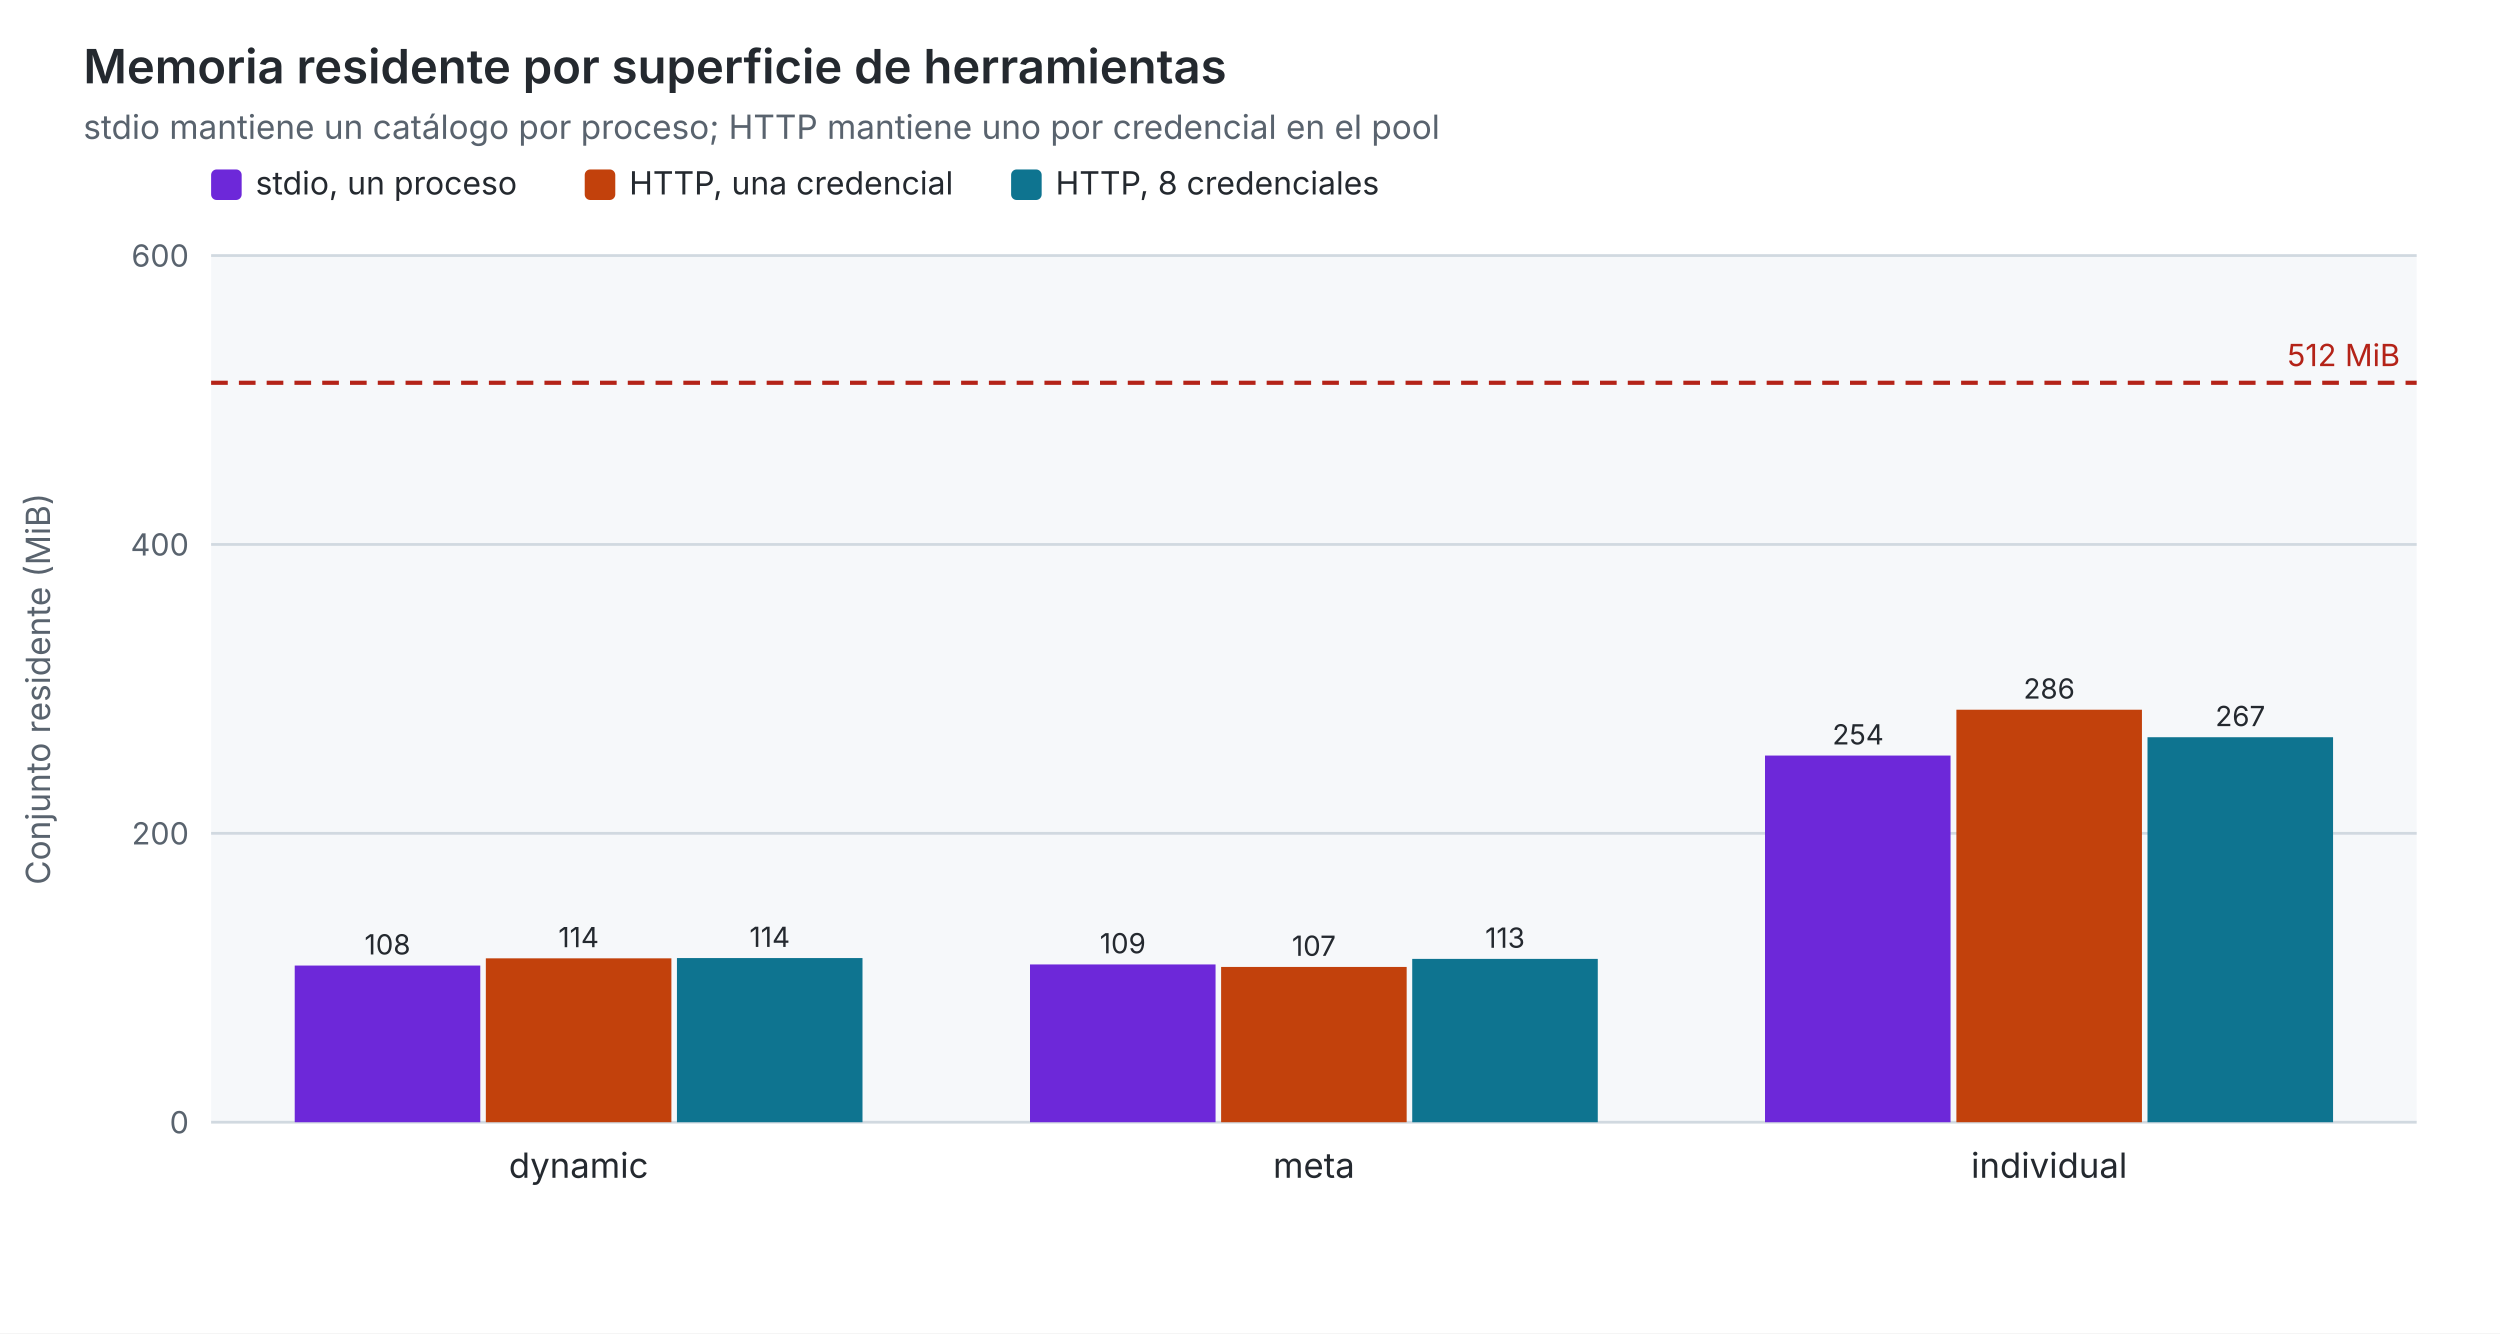
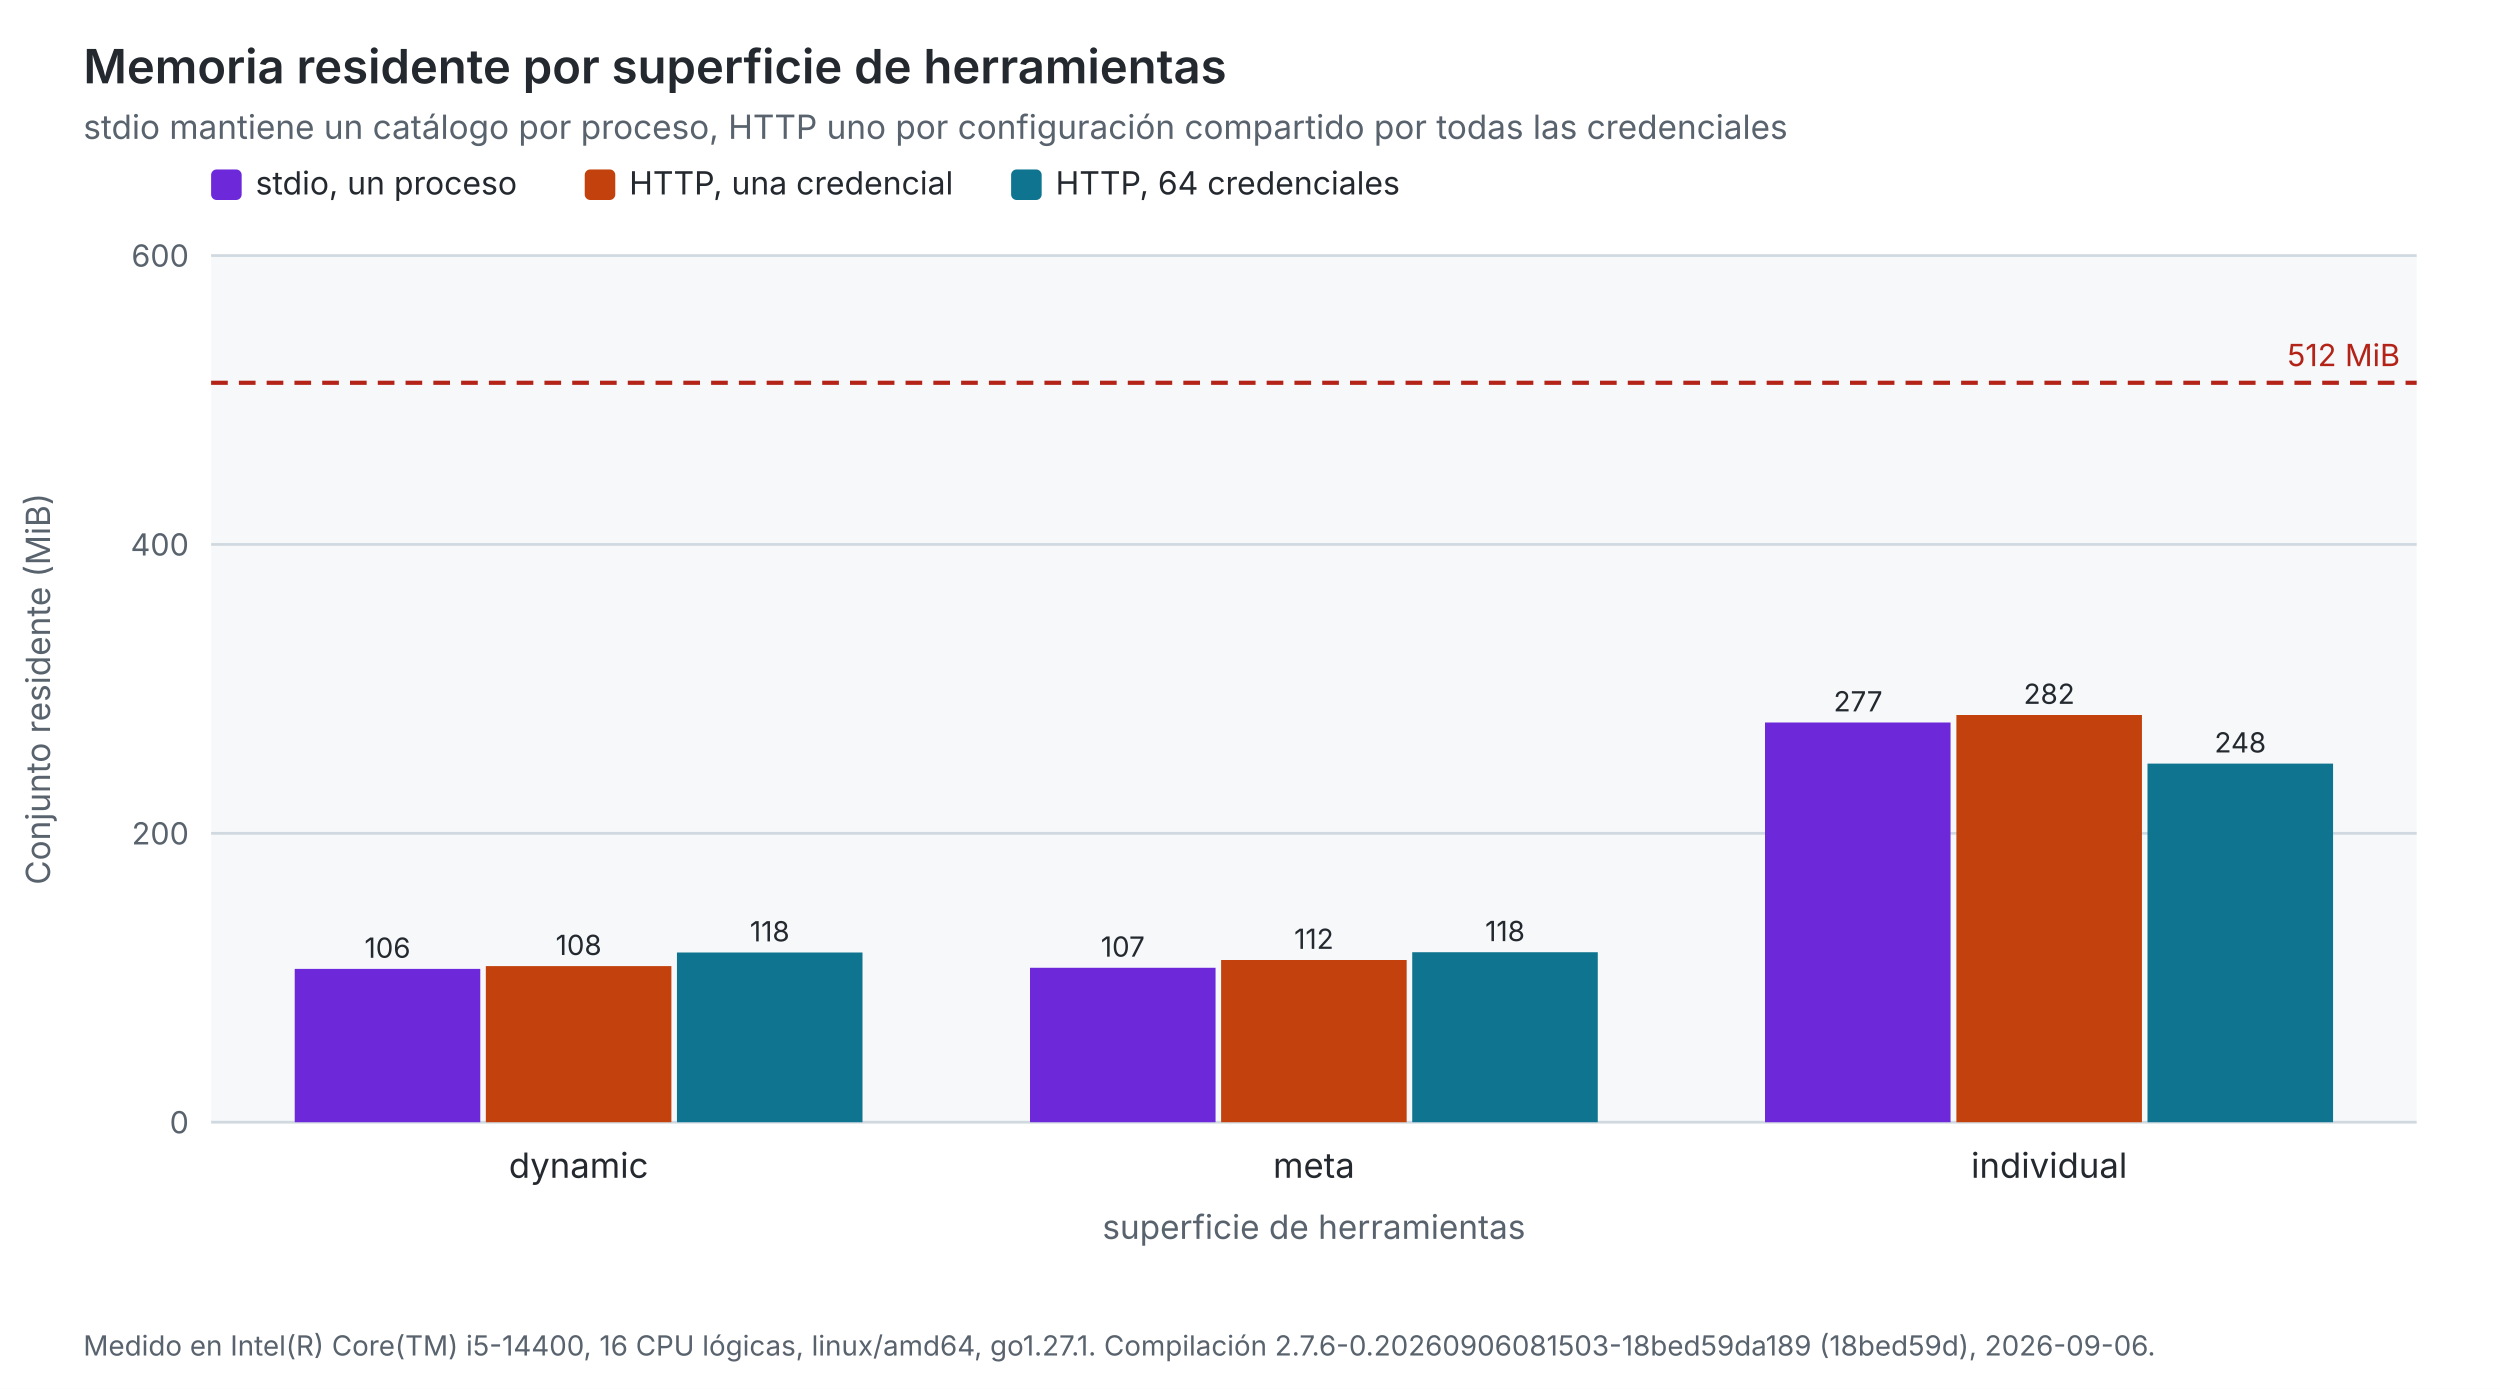
- <svg xmlns="http://www.w3.org/2000/svg" viewBox="0 0 900 480" width="900" height="480" role="img" aria-label="Memoria residente por superficie de herramientas. stdio mantiene un catálogo por proceso; HTTP mantiene uno por credencial en el pool">
-   <rect width="900" height="480" fill="#ffffff" />
+ <svg xmlns="http://www.w3.org/2000/svg" viewBox="0 0 900 500" width="900" height="500" role="img" aria-label="Memoria residente por superficie de herramientas. stdio mantiene un catálogo por proceso, HTTP uno por configuración compartido por todas las credenciales. Medido en Intel(R) Core(TM) i5-14400, 16 CPU lógicas, linux/amd64, go1.27.1. Compilación 2.7.6-0.20260906081503-18bed59da189 (18bed59d), 2026-09-06.">
+   <rect width="900" height="500" fill="#ffffff" />
  <text x="30" y="30" font-family="ui-sans-serif,system-ui,-apple-system,Segoe UI,sans-serif" font-size="17" font-weight="600" fill="#24292f">Memoria residente por superficie de herramientas</text>
-   <text x="30" y="50" font-family="ui-sans-serif,system-ui,-apple-system,Segoe UI,sans-serif" font-size="12" fill="#59636e">stdio mantiene un catálogo por proceso; HTTP mantiene uno por credencial en el pool</text>
+   <text x="30" y="50" font-family="ui-sans-serif,system-ui,-apple-system,Segoe UI,sans-serif" font-size="12" fill="#59636e">stdio mantiene un catálogo por proceso, HTTP uno por configuración compartido por todas las credenciales</text>
  <rect x="76" y="92" width="794" height="312" fill="#f6f8fa" />
  <rect x="76.0" y="61.0" width="11" height="11" rx="2" fill="#6d28d9" />
  <text x="92.0" y="70.0" font-family="ui-sans-serif,system-ui,-apple-system,Segoe UI,sans-serif" font-size="11.5" fill="#24292f">stdio, un proceso</text>
  <rect x="210.5" y="61.0" width="11" height="11" rx="2" fill="#c2410c" />
  <text x="226.5" y="70.0" font-family="ui-sans-serif,system-ui,-apple-system,Segoe UI,sans-serif" font-size="11.5" fill="#24292f">HTTP, una credencial</text>
  <rect x="364.0" y="61.0" width="11" height="11" rx="2" fill="#0e7490" />
-   <text x="380.0" y="70.0" font-family="ui-sans-serif,system-ui,-apple-system,Segoe UI,sans-serif" font-size="11.5" fill="#24292f">HTTP, 8 credenciales</text>
+   <text x="380.0" y="70.0" font-family="ui-sans-serif,system-ui,-apple-system,Segoe UI,sans-serif" font-size="11.5" fill="#24292f">HTTP, 64 credenciales</text>
  <line x1="76" y1="404.0" x2="870" y2="404.0" stroke="#d1d9e0" stroke-width="1" />
  <text x="68" y="408.0" font-family="ui-sans-serif,system-ui,-apple-system,Segoe UI,sans-serif" font-size="11" text-anchor="end" fill="#59636e">0</text>
  <line x1="76" y1="300.0" x2="870" y2="300.0" stroke="#d1d9e0" stroke-width="1" />
  <text x="68" y="304.0" font-family="ui-sans-serif,system-ui,-apple-system,Segoe UI,sans-serif" font-size="11" text-anchor="end" fill="#59636e">200</text>
  <line x1="76" y1="196.0" x2="870" y2="196.0" stroke="#d1d9e0" stroke-width="1" />
  <text x="68" y="200.0" font-family="ui-sans-serif,system-ui,-apple-system,Segoe UI,sans-serif" font-size="11" text-anchor="end" fill="#59636e">400</text>
  <line x1="76" y1="92.0" x2="870" y2="92.0" stroke="#d1d9e0" stroke-width="1" />
  <text x="68" y="96.0" font-family="ui-sans-serif,system-ui,-apple-system,Segoe UI,sans-serif" font-size="11" text-anchor="end" fill="#59636e">600</text>
  <text x="18" y="248.0" font-family="ui-sans-serif,system-ui,-apple-system,Segoe UI,sans-serif" font-size="12" fill="#59636e" text-anchor="middle" transform="rotate(-90 18 248.0)">Conjunto residente (MiB)</text>
-   <rect x="106.1" y="347.6" width="66.8" height="56.4" fill="#6d28d9" />
-   <text x="139.5" y="343.6" font-family="ui-sans-serif,system-ui,-apple-system,Segoe UI,sans-serif" font-size="10" text-anchor="middle" fill="#24292f">108</text>
-   <rect x="174.9" y="345.0" width="66.8" height="59.0" fill="#c2410c" />
-   <text x="208.3" y="341.0" font-family="ui-sans-serif,system-ui,-apple-system,Segoe UI,sans-serif" font-size="10" text-anchor="middle" fill="#24292f">114</text>
-   <rect x="243.7" y="344.9" width="66.8" height="59.1" fill="#0e7490" />
-   <text x="277.1" y="340.9" font-family="ui-sans-serif,system-ui,-apple-system,Segoe UI,sans-serif" font-size="10" text-anchor="middle" fill="#24292f">114</text>
+   <text x="473.0" y="446" font-family="ui-sans-serif,system-ui,-apple-system,Segoe UI,sans-serif" font-size="12" text-anchor="middle" fill="#59636e">superficie de herramientas</text>
+   <text x="30" y="488" font-family="ui-sans-serif,system-ui,-apple-system,Segoe UI,sans-serif" font-size="10" fill="#59636e">Medido en Intel(R) Core(TM) i5-14400, 16 CPU lógicas, linux/amd64, go1.27.1. Compilación 2.7.6-0.20260906081503-18bed59da189 (18bed59d), 2026-09-06.</text>
+   <rect x="106.1" y="348.8" width="66.8" height="55.2" fill="#6d28d9" />
+   <text x="139.5" y="344.8" font-family="ui-sans-serif,system-ui,-apple-system,Segoe UI,sans-serif" font-size="10" text-anchor="middle" fill="#24292f">106</text>
+   <rect x="174.9" y="347.8" width="66.8" height="56.2" fill="#c2410c" />
+   <text x="208.3" y="343.8" font-family="ui-sans-serif,system-ui,-apple-system,Segoe UI,sans-serif" font-size="10" text-anchor="middle" fill="#24292f">108</text>
+   <rect x="243.7" y="342.9" width="66.8" height="61.1" fill="#0e7490" />
+   <text x="277.1" y="338.9" font-family="ui-sans-serif,system-ui,-apple-system,Segoe UI,sans-serif" font-size="10" text-anchor="middle" fill="#24292f">118</text>
  <text x="208.3" y="424" font-family="ui-sans-serif,system-ui,-apple-system,Segoe UI,sans-serif" font-size="12.5" text-anchor="middle" fill="#24292f">dynamic</text>
-   <rect x="370.8" y="347.2" width="66.8" height="56.8" fill="#6d28d9" />
-   <text x="404.2" y="343.2" font-family="ui-sans-serif,system-ui,-apple-system,Segoe UI,sans-serif" font-size="10" text-anchor="middle" fill="#24292f">109</text>
-   <rect x="439.6" y="348.1" width="66.8" height="55.9" fill="#c2410c" />
-   <text x="473.0" y="344.1" font-family="ui-sans-serif,system-ui,-apple-system,Segoe UI,sans-serif" font-size="10" text-anchor="middle" fill="#24292f">107</text>
-   <rect x="508.4" y="345.2" width="66.8" height="58.8" fill="#0e7490" />
-   <text x="541.8" y="341.2" font-family="ui-sans-serif,system-ui,-apple-system,Segoe UI,sans-serif" font-size="10" text-anchor="middle" fill="#24292f">113</text>
+   <rect x="370.8" y="348.4" width="66.8" height="55.6" fill="#6d28d9" />
+   <text x="404.2" y="344.4" font-family="ui-sans-serif,system-ui,-apple-system,Segoe UI,sans-serif" font-size="10" text-anchor="middle" fill="#24292f">107</text>
+   <rect x="439.6" y="345.6" width="66.8" height="58.4" fill="#c2410c" />
+   <text x="473.0" y="341.6" font-family="ui-sans-serif,system-ui,-apple-system,Segoe UI,sans-serif" font-size="10" text-anchor="middle" fill="#24292f">112</text>
+   <rect x="508.4" y="342.8" width="66.8" height="61.2" fill="#0e7490" />
+   <text x="541.8" y="338.8" font-family="ui-sans-serif,system-ui,-apple-system,Segoe UI,sans-serif" font-size="10" text-anchor="middle" fill="#24292f">118</text>
  <text x="473.0" y="424" font-family="ui-sans-serif,system-ui,-apple-system,Segoe UI,sans-serif" font-size="12.5" text-anchor="middle" fill="#24292f">meta</text>
-   <rect x="635.4" y="272.0" width="66.8" height="132.0" fill="#6d28d9" />
-   <text x="668.9" y="268.0" font-family="ui-sans-serif,system-ui,-apple-system,Segoe UI,sans-serif" font-size="10" text-anchor="middle" fill="#24292f">254</text>
-   <rect x="704.3" y="255.5" width="66.8" height="148.5" fill="#c2410c" />
-   <text x="737.7" y="251.5" font-family="ui-sans-serif,system-ui,-apple-system,Segoe UI,sans-serif" font-size="10" text-anchor="middle" fill="#24292f">286</text>
-   <rect x="773.1" y="265.4" width="66.8" height="138.6" fill="#0e7490" />
-   <text x="806.5" y="261.4" font-family="ui-sans-serif,system-ui,-apple-system,Segoe UI,sans-serif" font-size="10" text-anchor="middle" fill="#24292f">267</text>
+   <rect x="635.4" y="260.1" width="66.8" height="143.9" fill="#6d28d9" />
+   <text x="668.9" y="256.1" font-family="ui-sans-serif,system-ui,-apple-system,Segoe UI,sans-serif" font-size="10" text-anchor="middle" fill="#24292f">277</text>
+   <rect x="704.3" y="257.4" width="66.8" height="146.6" fill="#c2410c" />
+   <text x="737.7" y="253.4" font-family="ui-sans-serif,system-ui,-apple-system,Segoe UI,sans-serif" font-size="10" text-anchor="middle" fill="#24292f">282</text>
+   <rect x="773.1" y="274.9" width="66.8" height="129.1" fill="#0e7490" />
+   <text x="806.5" y="270.9" font-family="ui-sans-serif,system-ui,-apple-system,Segoe UI,sans-serif" font-size="10" text-anchor="middle" fill="#24292f">248</text>
  <text x="737.7" y="424" font-family="ui-sans-serif,system-ui,-apple-system,Segoe UI,sans-serif" font-size="12.5" text-anchor="middle" fill="#24292f">individual</text>
  <line x1="76" y1="137.8" x2="870" y2="137.8" stroke="#b42318" stroke-width="1.5" stroke-dasharray="6 4" />
  <text x="864" y="131.8" font-family="ui-sans-serif,system-ui,-apple-system,Segoe UI,sans-serif" font-size="11" text-anchor="end" fill="#b42318">512 MiB</text>
</svg>
